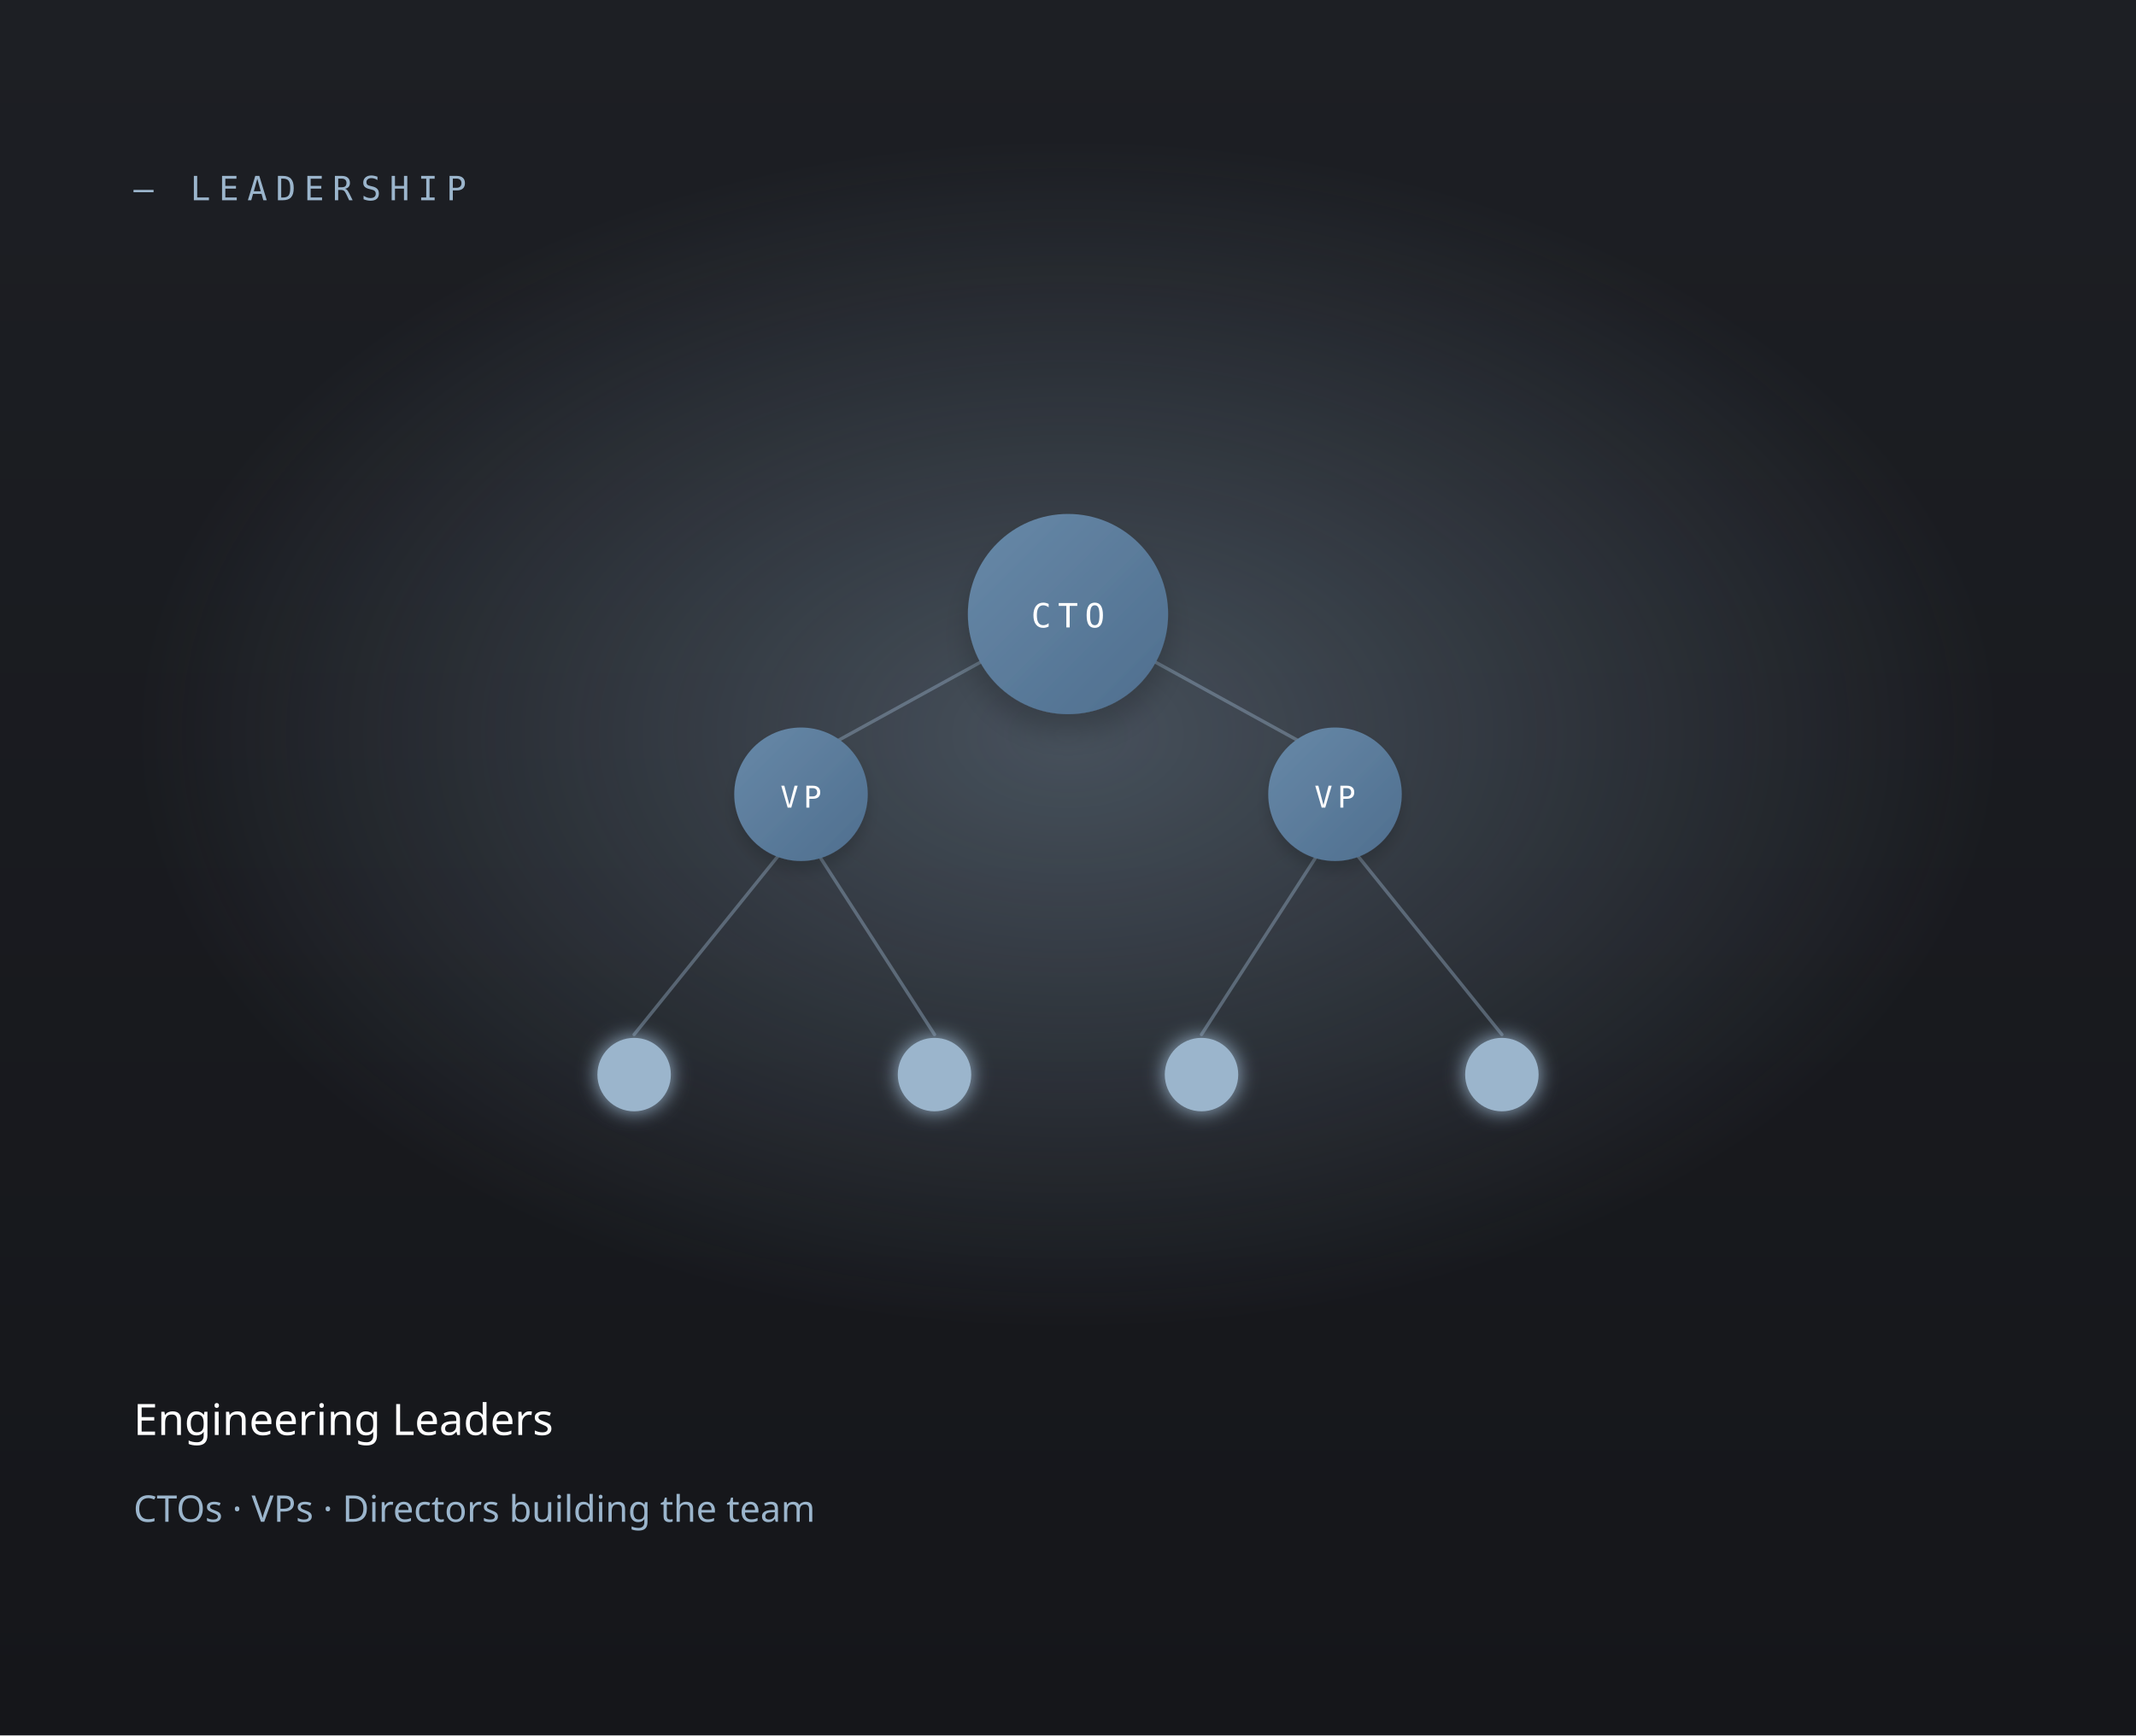
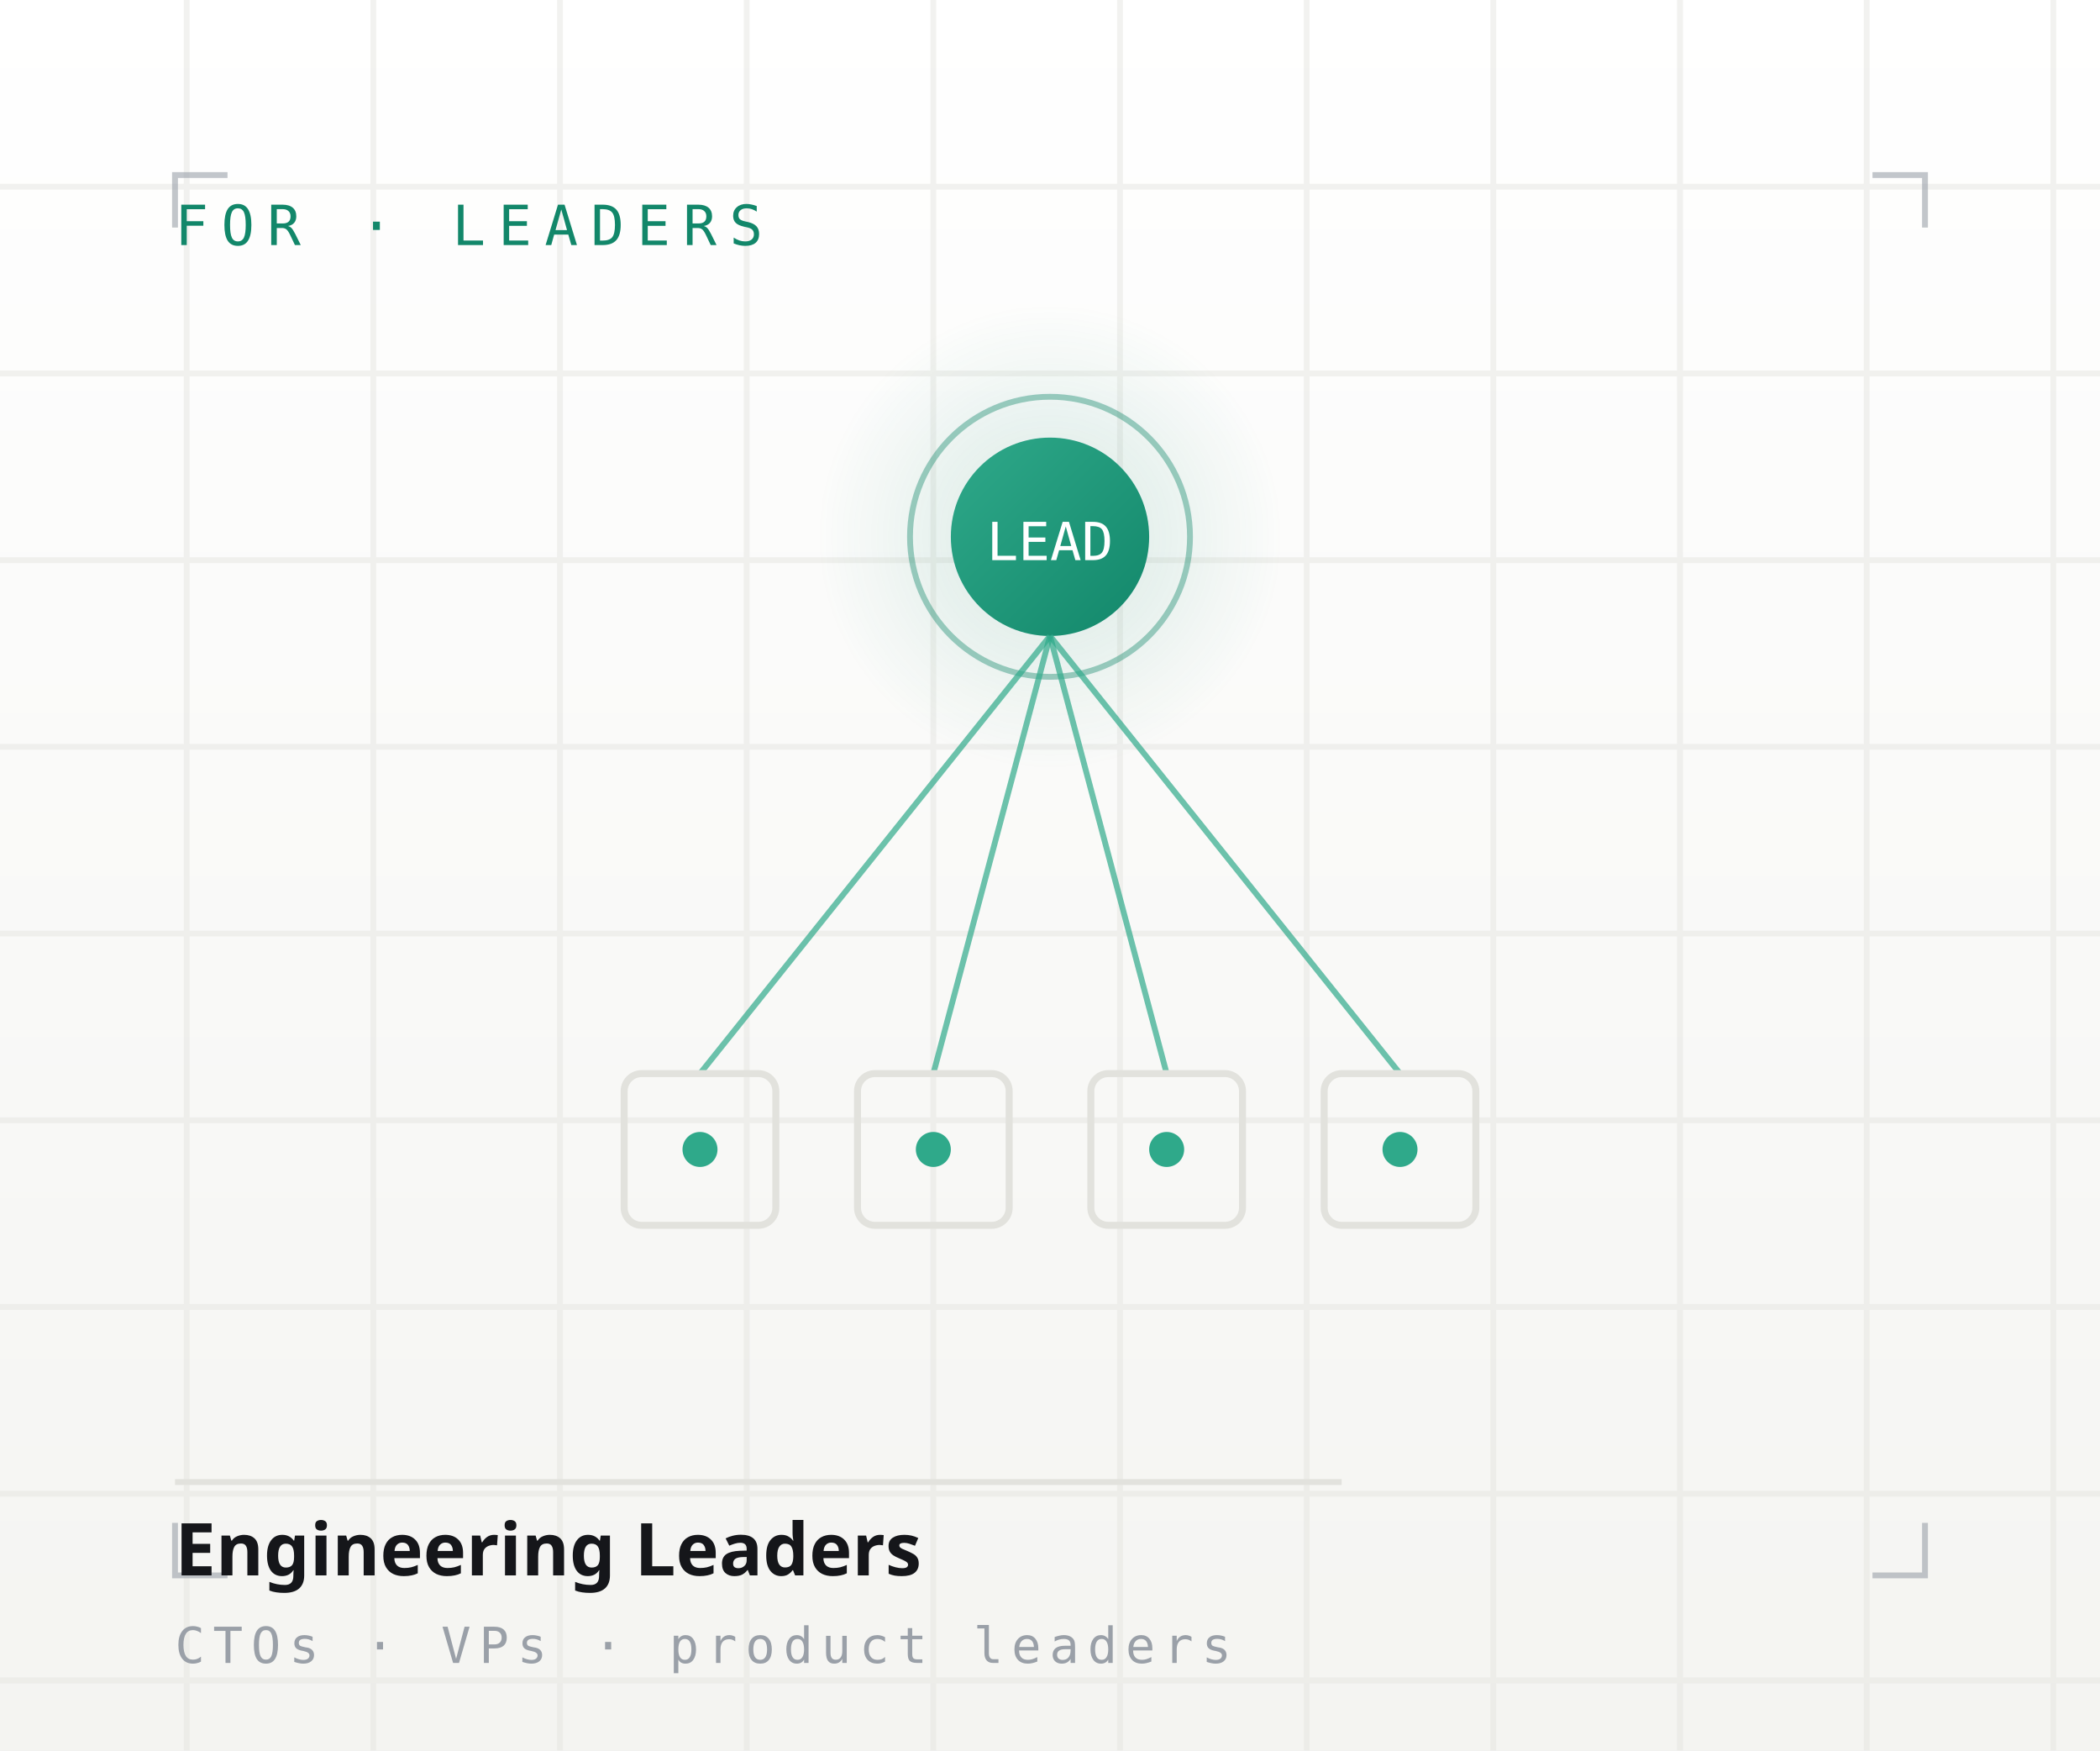
- <svg xmlns="http://www.w3.org/2000/svg" viewBox="0 0 640 520" font-family="Manrope,sans-serif">
+ <svg xmlns="http://www.w3.org/2000/svg" viewBox="0 0 360 300" font-family="'Manrope','Segoe UI',system-ui,sans-serif">
  <defs>
-     <linearGradient id="bg" x1="0%" y1="0%" x2="0%" y2="100%">
-       <stop offset="0%" stop-color="#FFFFFF" />
-       <stop offset="100%" stop-color="#F0F0EE" />
+     <linearGradient id="pg" x1="0" y1="0" x2="0" y2="1">
+       <stop offset="0" stop-color="#FFFFFF" />
+       <stop offset="1" stop-color="#F4F4F1" />
    </linearGradient>
-     <linearGradient id="bgDark" x1="0%" y1="0%" x2="0%" y2="100%">
-       <stop offset="0%" stop-color="#1d1f24" />
-       <stop offset="100%" stop-color="#15161A" />
+     <linearGradient id="acc" x1="0" y1="0" x2="1" y2="1">
+       <stop offset="0" stop-color="#2FA98A" />
+       <stop offset="1" stop-color="#12876A" />
    </linearGradient>
-     <linearGradient id="node" x1="0%" y1="0%" x2="100%" y2="100%">
-       <stop offset="0%" stop-color="#6889A8" />
-       <stop offset="100%" stop-color="#4E6E8E" />
-     </linearGradient>
-     <linearGradient id="nodeDark" x1="0%" y1="0%" x2="100%" y2="100%">
-       <stop offset="0%" stop-color="#2c2f36" />
-       <stop offset="100%" stop-color="#15161A" />
-     </linearGradient>
-     <linearGradient id="accentGrad" x1="0%" y1="0%" x2="100%" y2="0%">
-       <stop offset="0%" stop-color="#4E6E8E" />
-       <stop offset="100%" stop-color="#9BB5CC" />
-     </linearGradient>
-     <linearGradient id="step1" x1="0%" y1="0%" x2="0%" y2="100%">
-       <stop offset="0%" stop-color="#FFFFFF" />
-       <stop offset="100%" stop-color="#F0F0EE" />
-     </linearGradient>
-     <linearGradient id="step2" x1="0%" y1="0%" x2="0%" y2="100%">
-       <stop offset="0%" stop-color="#F0F0EE" />
-       <stop offset="100%" stop-color="#E2E2DD" />
-     </linearGradient>
-     <linearGradient id="step3" x1="0%" y1="0%" x2="0%" y2="100%">
-       <stop offset="0%" stop-color="#2D3036" />
-       <stop offset="100%" stop-color="#15161A" />
-     </linearGradient>
-     <radialGradient id="centerGlow" cx="50%" cy="50%" r="50%">
-       <stop offset="0%" stop-color="#4E6E8E" stop-opacity="0.22" />
-       <stop offset="100%" stop-color="#4E6E8E" stop-opacity="0" />
+     <radialGradient id="halo" cx="0.5" cy="0.5" r="0.5">
+       <stop offset="0" stop-color="#12876A" stop-opacity="0.16" />
+       <stop offset="1" stop-color="#12876A" stop-opacity="0" />
    </radialGradient>
-     <radialGradient id="softGlow" cx="50%" cy="50%" r="50%">
-       <stop offset="0%" stop-color="#9BB5CC" stop-opacity="0.35" />
-       <stop offset="100%" stop-color="#9BB5CC" stop-opacity="0" />
-     </radialGradient>
-     <filter id="dropShadow" x="-50%" y="-50%" width="200%" height="200%">
-       <feGaussianBlur in="SourceAlpha" stdDeviation="4" />
-       <feOffset dx="0" dy="6" />
+     <filter id="sh" x="-30%" y="-30%" width="160%" height="160%">
+       <feGaussianBlur in="SourceAlpha" stdDeviation="5" />
+       <feOffset dy="7" />
      <feComponentTransfer>
-         <feFuncA type="linear" slope="0.18" />
+         <feFuncA type="linear" slope="0.10" />
      </feComponentTransfer>
      <feMerge>
        <feMergeNode />
        <feMergeNode in="SourceGraphic" />
      </feMerge>
    </filter>
-     <filter id="softShadow" x="-50%" y="-50%" width="200%" height="200%">
-       <feGaussianBlur in="SourceAlpha" stdDeviation="2" />
-       <feOffset dx="0" dy="3" />
-       <feComponentTransfer>
-         <feFuncA type="linear" slope="0.15" />
-       </feComponentTransfer>
-       <feMerge>
-         <feMergeNode />
-         <feMergeNode in="SourceGraphic" />
-       </feMerge>
-     </filter>
-     <filter id="glow" x="-100%" y="-100%" width="300%" height="300%">
-       <feGaussianBlur stdDeviation="3" />
-       <feMerge>
-         <feMergeNode />
-         <feMergeNode in="SourceGraphic" />
-       </feMerge>
-     </filter>
-     <pattern id="dotgrid" x="0" y="0" width="20" height="20" patternUnits="userSpaceOnUse">
-       <circle cx="2" cy="2" r="1" fill="#E6E6E2" />
-     </pattern>
  </defs>
-   <rect width="640" height="520" fill="url(#bgDark)" />
-   <ellipse cx="320" cy="220" rx="280" ry="180" fill="url(#softGlow)" />
-   <text x="40" y="60" font-size="10" letter-spacing="2.5" fill="#9BB5CC" font-family="JetBrains Mono,monospace">— LEADERSHIP</text>
-   <g transform="translate(320,250)">
-     <g stroke="#9BB5CC" stroke-width="1" opacity="0.4" stroke-linecap="round">
-       <line x1="0" y1="-66" x2="-80" y2="-22" />
-       <line x1="0" y1="-66" x2="80" y2="-22" />
-       <line x1="-80" y1="-2" x2="-130" y2="60" />
-       <line x1="-80" y1="-2" x2="-40" y2="60" />
-       <line x1="80" y1="-2" x2="40" y2="60" />
-       <line x1="80" y1="-2" x2="130" y2="60" />
-     </g>
-     <g filter="url(#dropShadow)">
-       <circle cx="0" cy="-66" r="30" fill="url(#node)" />
-     </g>
-     <text x="0" y="-62" text-anchor="middle" font-size="10" letter-spacing="2" fill="#FFFFFF" font-family="JetBrains Mono,monospace">CTO</text>
-     <g filter="url(#softShadow)">
-       <circle cx="-80" cy="-12" r="20" fill="url(#node)" />
-     </g>
-     <text x="-80" y="-8" text-anchor="middle" font-size="9" letter-spacing="1.5" fill="#FFFFFF" font-family="JetBrains Mono,monospace">VP</text>
-     <g filter="url(#softShadow)">
-       <circle cx="80" cy="-12" r="20" fill="url(#node)" />
-     </g>
-     <text x="80" y="-8" text-anchor="middle" font-size="9" letter-spacing="1.5" fill="#FFFFFF" font-family="JetBrains Mono,monospace">VP</text>
-     <g fill="#9BB5CC" filter="url(#glow)">
-       <circle cx="-130" cy="72" r="11" />
-       <circle cx="-40" cy="72" r="11" />
-       <circle cx="40" cy="72" r="11" />
-       <circle cx="130" cy="72" r="11" />
-     </g>
+   <rect width="360" height="300" fill="url(#pg)" />
+   <g stroke="#E2E2DD" stroke-width="1" opacity="0.45">
+     <line x1="32" y1="0" x2="32" y2="300" />
+     <line x1="64" y1="0" x2="64" y2="300" />
+     <line x1="96" y1="0" x2="96" y2="300" />
+     <line x1="128" y1="0" x2="128" y2="300" />
+     <line x1="160" y1="0" x2="160" y2="300" />
+     <line x1="192" y1="0" x2="192" y2="300" />
+     <line x1="224" y1="0" x2="224" y2="300" />
+     <line x1="256" y1="0" x2="256" y2="300" />
+     <line x1="288" y1="0" x2="288" y2="300" />
+     <line x1="320" y1="0" x2="320" y2="300" />
+     <line x1="352" y1="0" x2="352" y2="300" />
+     <line x1="0" y1="32" x2="360" y2="32" />
+     <line x1="0" y1="64" x2="360" y2="64" />
+     <line x1="0" y1="96" x2="360" y2="96" />
+     <line x1="0" y1="128" x2="360" y2="128" />
+     <line x1="0" y1="160" x2="360" y2="160" />
+     <line x1="0" y1="192" x2="360" y2="192" />
+     <line x1="0" y1="224" x2="360" y2="224" />
+     <line x1="0" y1="256" x2="360" y2="256" />
+     <line x1="0" y1="288" x2="360" y2="288" />
  </g>
-   <text x="40" y="430" font-size="13" font-weight="500" fill="#FFFFFF">Engineering Leaders</text>
-   <text x="40" y="456" font-size="11" font-weight="300" fill="#9BB5CC">CTOs · VPs · Directors building the team</text>
+   <g stroke="#9AA0A8" stroke-width="1" opacity="0.6" fill="none">
+     <path d="M30 39 V30 H39" />
+     <path d="M321 30 H330 V39" />
+     <path d="M30 261 V270 H39" />
+     <path d="M330 261 V270 H321" />
+   </g>
+   <text x="30" y="42" font-family="'JetBrains Mono','SFMono-Regular',ui-monospace,monospace" font-size="9.5" letter-spacing="2.2" fill="#12876A">FOR · LEADERS</text>
+   <circle cx="180" cy="92" r="40" fill="url(#halo)" />
+   <circle cx="180" cy="92" r="24" fill="none" stroke="#12876A" stroke-width="1" opacity="0.4" />
+   <circle cx="180" cy="92" r="17" fill="url(#acc)" />
+   <text x="180" y="96" text-anchor="middle" font-family="'JetBrains Mono','SFMono-Regular',ui-monospace,monospace" font-size="9" fill="#FFFFFF">LEAD</text>
+   <line x1="180" y1="109" x2="120" y2="184" stroke="#2FA98A" stroke-width="1" opacity="0.7" />
+   <rect x="107" y="184" width="26" height="26" rx="3" fill="none" stroke="#E2E2DD" stroke-width="1.2" />
+   <circle cx="120" cy="197" r="3" fill="#2FA98A" />
+   <line x1="180" y1="109" x2="160" y2="184" stroke="#2FA98A" stroke-width="1" opacity="0.7" />
+   <rect x="147" y="184" width="26" height="26" rx="3" fill="none" stroke="#E2E2DD" stroke-width="1.2" />
+   <circle cx="160" cy="197" r="3" fill="#2FA98A" />
+   <line x1="180" y1="109" x2="200" y2="184" stroke="#2FA98A" stroke-width="1" opacity="0.7" />
+   <rect x="187" y="184" width="26" height="26" rx="3" fill="none" stroke="#E2E2DD" stroke-width="1.2" />
+   <circle cx="200" cy="197" r="3" fill="#2FA98A" />
+   <line x1="180" y1="109" x2="240" y2="184" stroke="#2FA98A" stroke-width="1" opacity="0.7" />
+   <rect x="227" y="184" width="26" height="26" rx="3" fill="none" stroke="#E2E2DD" stroke-width="1.2" />
+   <circle cx="240" cy="197" r="3" fill="#2FA98A" />
+   <line x1="30" y1="254" x2="230" y2="254" stroke="#E2E2DD" stroke-width="1" />
+   <text x="30" y="270" font-family="'Manrope','Segoe UI',system-ui,sans-serif" font-size="12.5" font-weight="600" fill="#15161A">Engineering Leaders</text>
+   <text x="30" y="285" font-family="'JetBrains Mono','SFMono-Regular',ui-monospace,monospace" font-size="8.5" letter-spacing="1.4" fill="#9AA0A8">CTOs · VPs · product leaders</text>
</svg>
